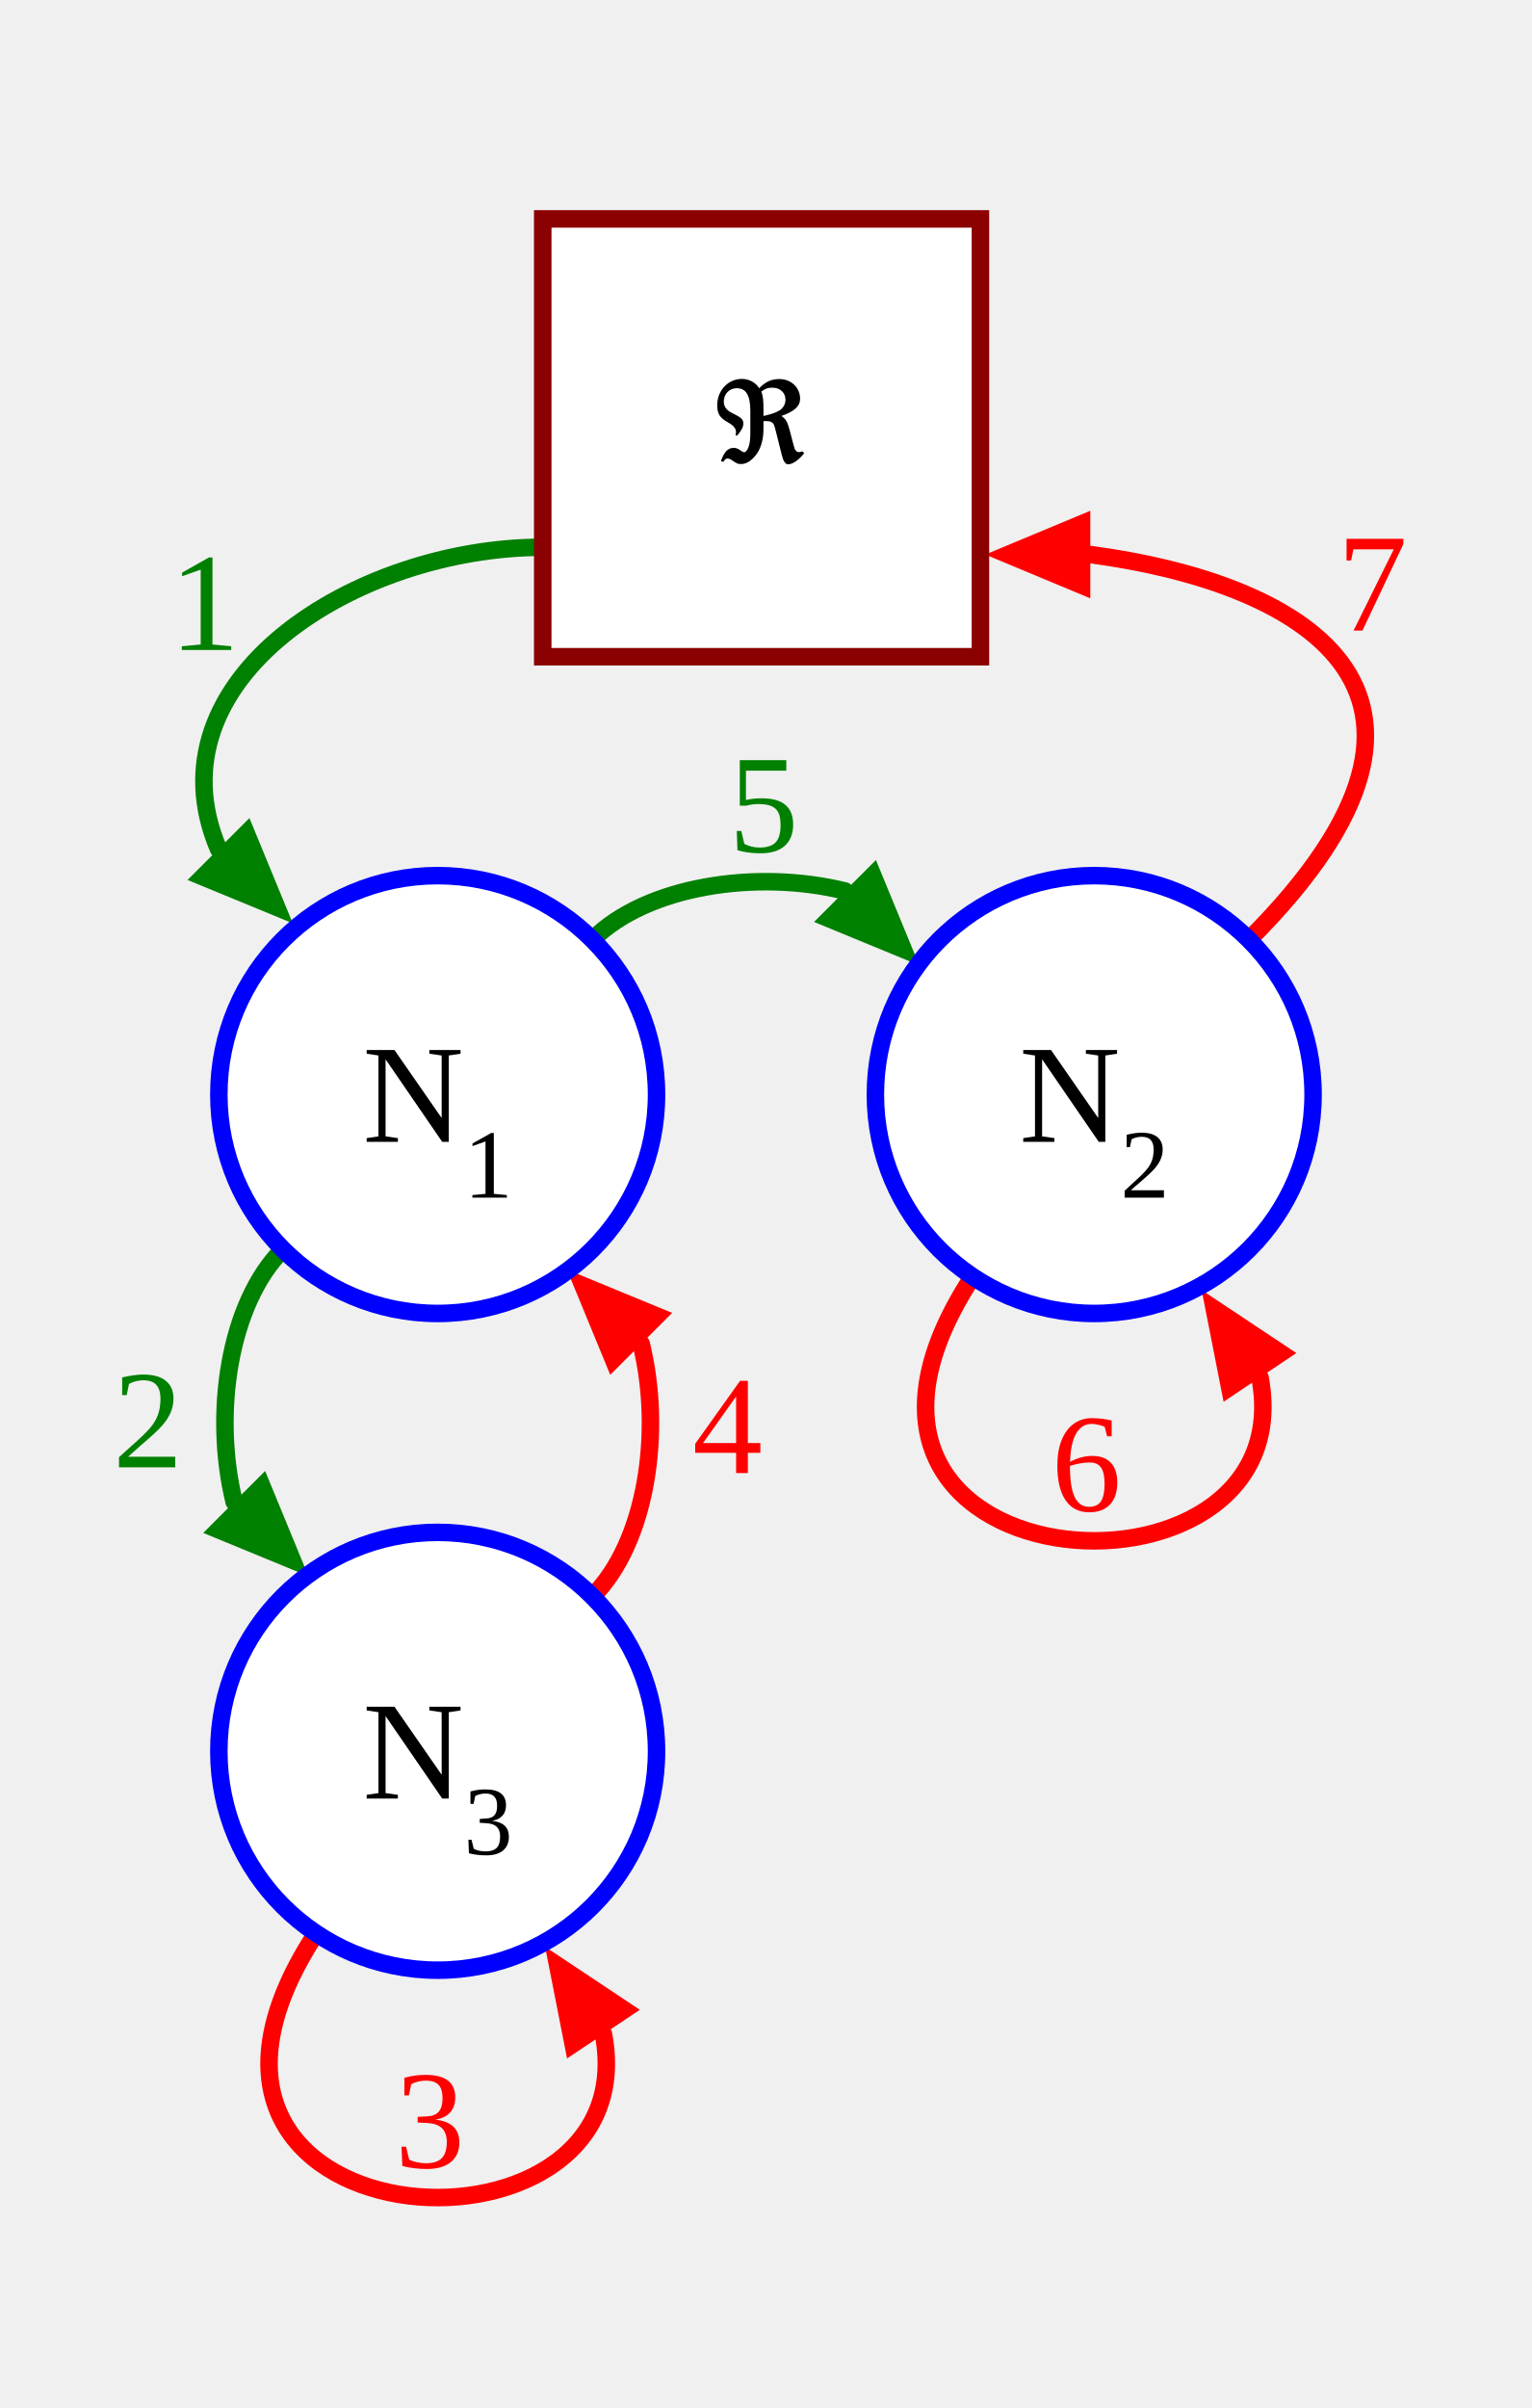
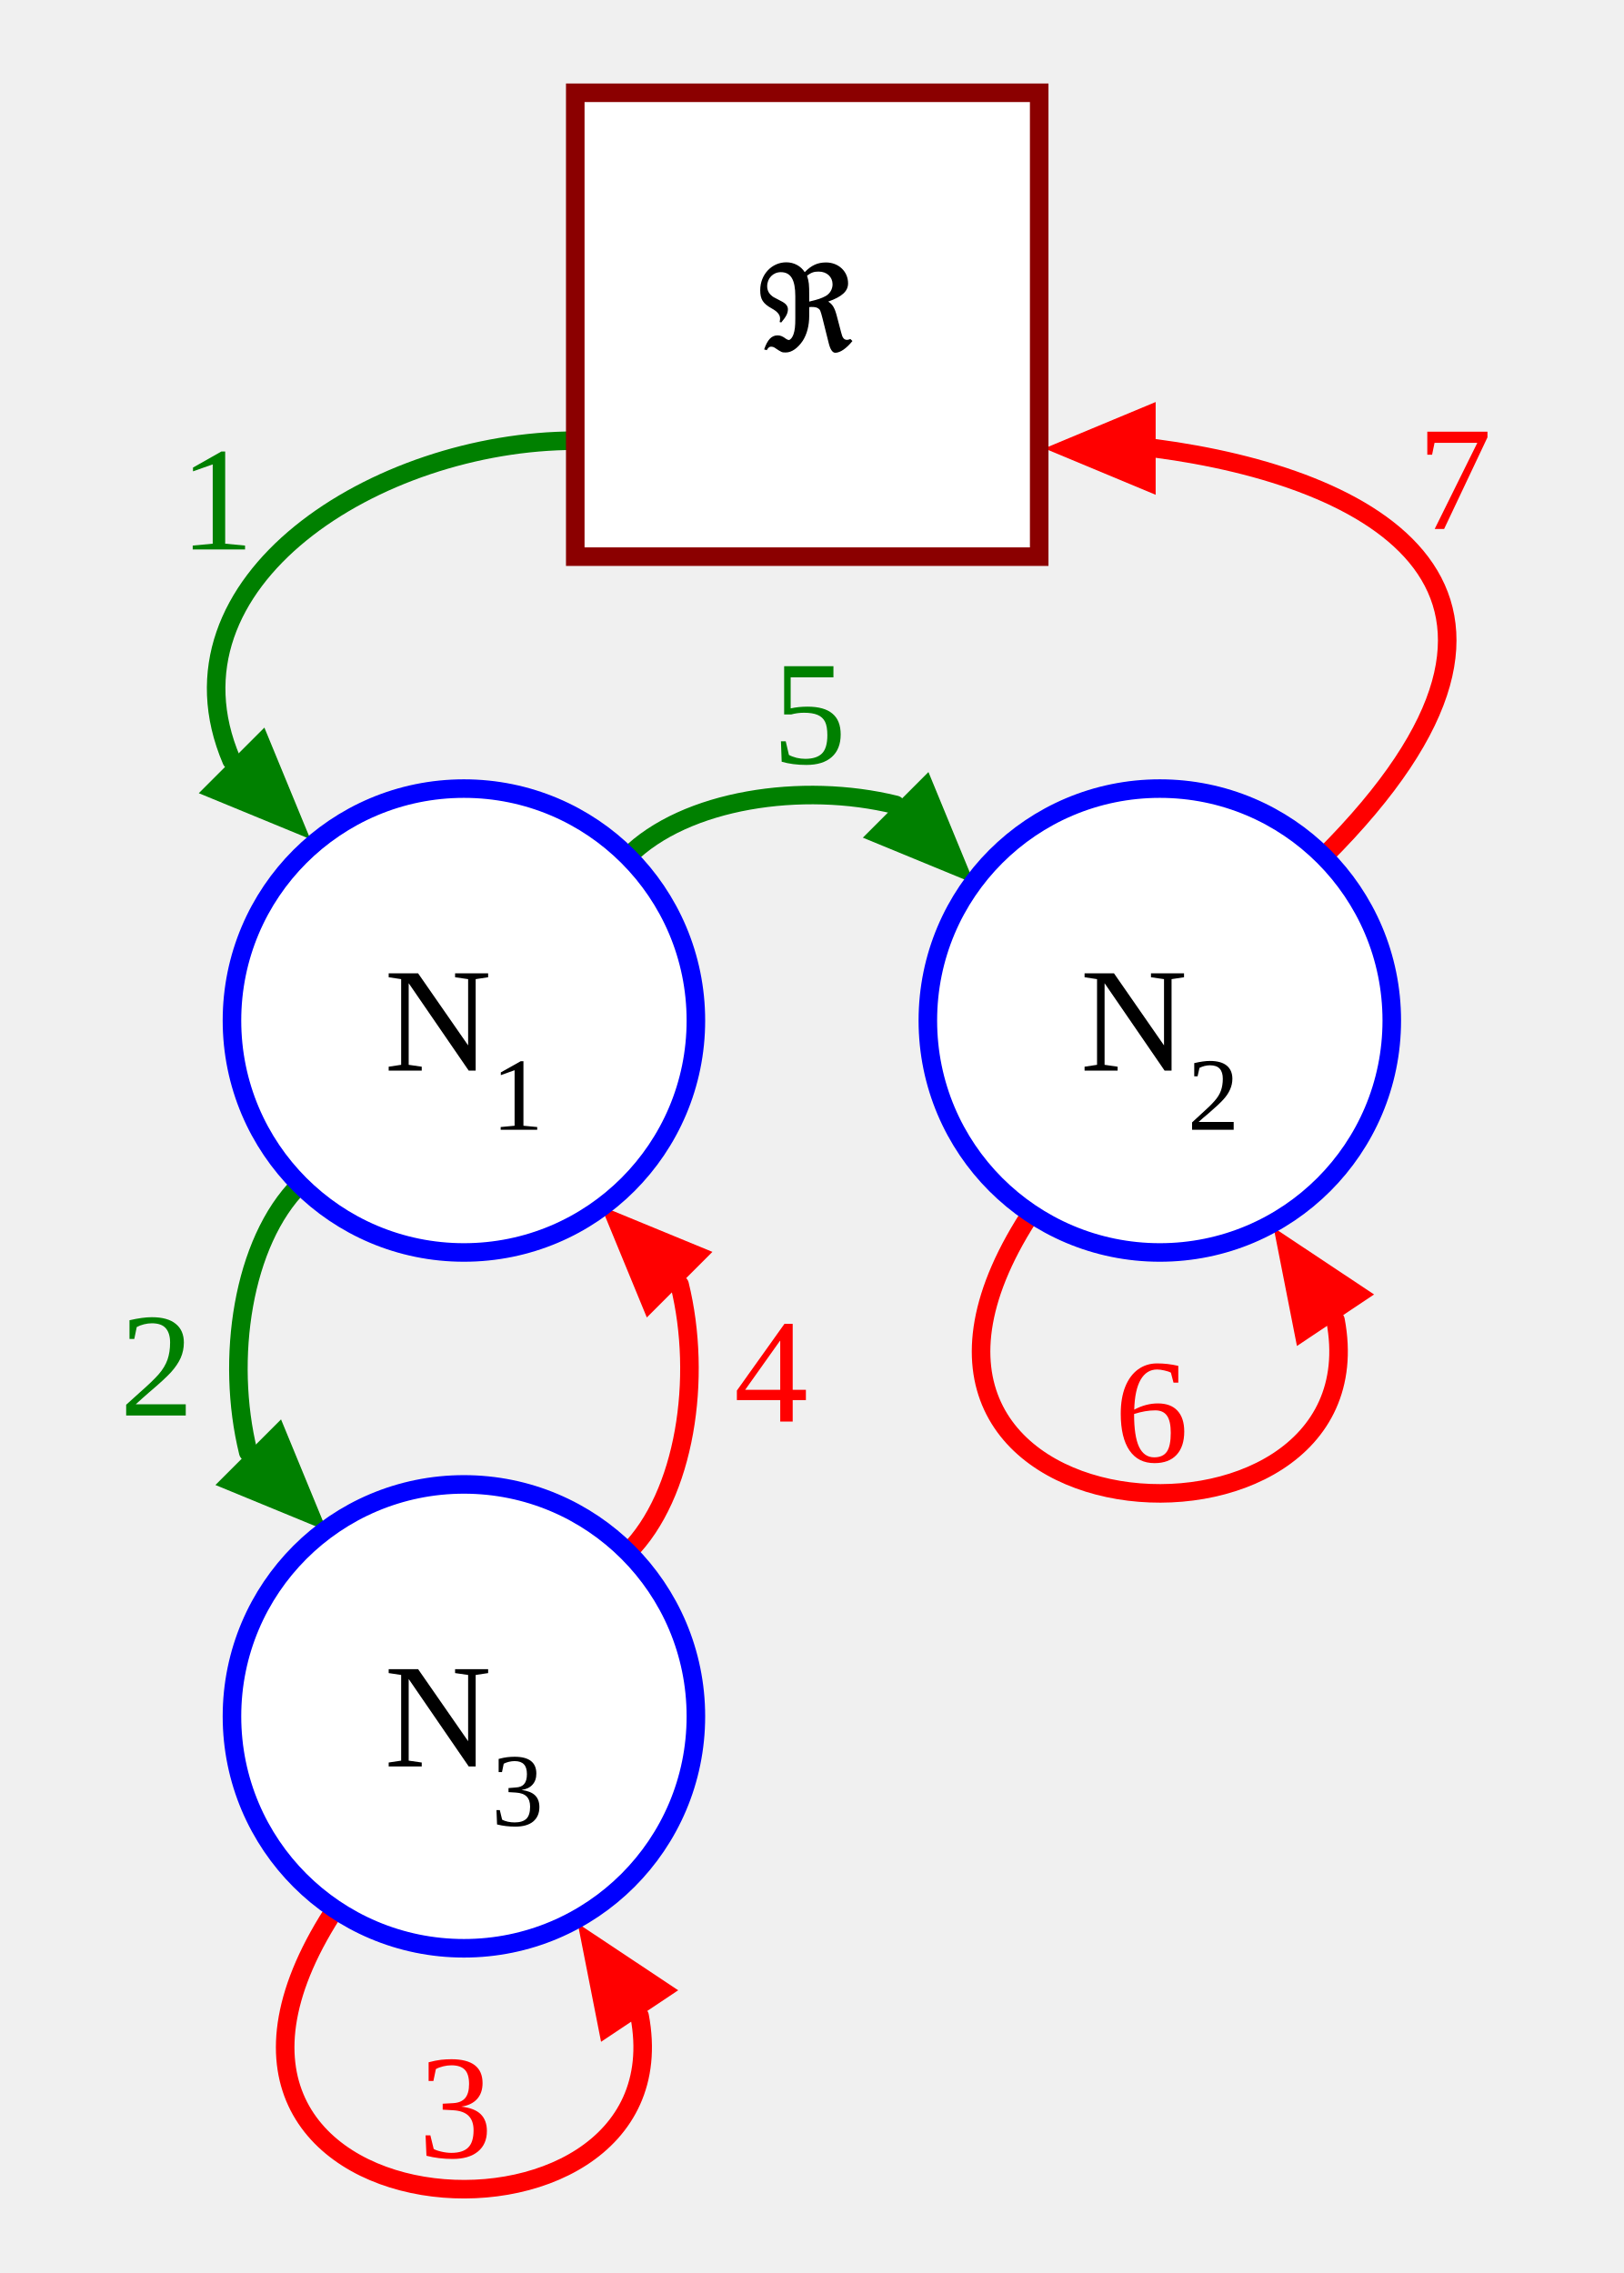
- <svg xmlns="http://www.w3.org/2000/svg" width="175" height="275">
-   <path d="M 62 62.5 C40.69 62.5 16.714 77.634 24.959 96.961" fill="none" stroke-dasharray="0" stroke-linecap="round" stroke-width="2" stroke="green" />
-   <polygon points="28.494 93.425, 33.444 105.446, 21.423 100.496" fill="green" stroke="none" />
-   <path d="M 32.322 142.678 C26.136 148.864 24.279 161.482 26.753 171.528" fill="none" stroke-dasharray="0" stroke-linecap="round" stroke-width="2" stroke="green" />
-   <polygon points="30.289 167.993, 35.238 180.013, 23.217 175.064" fill="green" stroke="none" />
-   <path d="M 36.378 220.387 C12.113 256.703 74.292 260.674 68.936 232.302" fill="none" stroke-dasharray="0" stroke-linecap="round" stroke-width="2" stroke="red" />
-   <polygon points="64.779 235.08, 62.269 222.325, 73.093 229.525" fill="red" stroke="none" />
-   <path d="M 67.678 182.322 C73.864 176.136 75.721 163.518 73.247 153.472" fill="none" stroke-dasharray="0" stroke-linecap="round" stroke-width="2" stroke="red" />
-   <polygon points="69.711 157.007, 64.762 144.987, 76.783 149.936" fill="red" stroke="none" />
-   <path d="M 67.678 107.322 C73.864 101.136 86.482 99.279 96.528 101.753" fill="none" stroke-dasharray="0" stroke-linecap="round" stroke-width="2" stroke="green" />
-   <polygon points="100.064 98.217, 105.013 110.238, 92.993 105.289" fill="green" stroke="none" />
-   <path d="M 111.378 145.387 C87.113 181.703 149.292 185.674 143.936 157.302" fill="none" stroke-dasharray="0" stroke-linecap="round" stroke-width="2" stroke="red" />
-   <polygon points="139.779 160.08, 137.269 147.325, 148.093 154.525" fill="red" stroke="none" />
-   <path d="M 142.678 107.322 C171.577 78.423 147.73 66.398 124.552 63.332" fill="none" stroke-dasharray="0" stroke-linecap="round" stroke-width="2" stroke="red" />
-   <polygon points="124.552 68.332, 112.552 63.332, 124.552 58.332" fill="red" stroke="none" />
-   <text font-size="16" text-anchor="middle" x="23.365" y="68.828" dominant-baseline="central" fill="green">
+ <svg xmlns="http://www.w3.org/2000/svg" width="175" height="245">
+   <path d="M 62 47.5 C40.69 47.5 16.714 62.634 24.959 81.961" fill="none" stroke-dasharray="0" stroke-linecap="round" stroke-width="2" stroke="green" />
+   <polygon points="28.494 78.425, 33.444 90.446, 21.423 85.496" fill="green" stroke="none" />
+   <path d="M 32.322 127.678 C26.136 133.864 24.279 146.482 26.753 156.528" fill="none" stroke-dasharray="0" stroke-linecap="round" stroke-width="2" stroke="green" />
+   <polygon points="30.289 152.993, 35.238 165.013, 23.217 160.064" fill="green" stroke="none" />
+   <path d="M 36.378 205.387 C12.113 241.703 74.292 245.674 68.936 217.302" fill="none" stroke-dasharray="0" stroke-linecap="round" stroke-width="2" stroke="red" />
+   <polygon points="64.779 220.08, 62.269 207.325, 73.093 214.525" fill="red" stroke="none" />
+   <path d="M 67.678 167.322 C73.864 161.136 75.721 148.518 73.247 138.472" fill="none" stroke-dasharray="0" stroke-linecap="round" stroke-width="2" stroke="red" />
+   <polygon points="69.711 142.007, 64.762 129.987, 76.783 134.936" fill="red" stroke="none" />
+   <path d="M 67.678 92.322 C73.864 86.136 86.482 84.279 96.528 86.753" fill="none" stroke-dasharray="0" stroke-linecap="round" stroke-width="2" stroke="green" />
+   <polygon points="100.064 83.217, 105.013 95.238, 92.993 90.289" fill="green" stroke="none" />
+   <path d="M 111.378 130.387 C87.113 166.703 149.292 170.674 143.936 142.302" fill="none" stroke-dasharray="0" stroke-linecap="round" stroke-width="2" stroke="red" />
+   <polygon points="139.779 145.08, 137.269 132.325, 148.093 139.525" fill="red" stroke="none" />
+   <path d="M 142.678 92.322 C171.577 63.423 147.73 51.398 124.552 48.332" fill="none" stroke-dasharray="0" stroke-linecap="round" stroke-width="2" stroke="red" />
+   <polygon points="124.552 53.332, 112.552 48.332, 124.552 43.332" fill="red" stroke="none" />
+   <text font-size="16" text-anchor="middle" x="23.365" y="53.828" dominant-baseline="central" fill="green">
1<tspan dy="8" font-size=".7em" />
  </text>
-   <text font-size="16" text-anchor="middle" x="16.894" y="162.173" dominant-baseline="central" fill="green">
+   <text font-size="16" text-anchor="middle" x="16.894" y="147.173" dominant-baseline="central" fill="green">
2<tspan dy="8" font-size=".7em" />
  </text>
-   <text font-size="16" text-anchor="middle" x="49.1" y="242.153" dominant-baseline="central" fill="red">
+   <text font-size="16" text-anchor="middle" x="49.1" y="227.153" dominant-baseline="central" fill="red">
3<tspan dy="8" font-size=".7em" />
  </text>
-   <text font-size="16" text-anchor="middle" x="83.106" y="162.827" dominant-baseline="central" fill="red">
+   <text font-size="16" text-anchor="middle" x="83.106" y="147.827" dominant-baseline="central" fill="red">
4<tspan dy="8" font-size=".7em" />
  </text>
-   <text font-size="16" text-anchor="middle" x="87.232" y="91.894" dominant-baseline="central" fill="green">
+   <text font-size="16" text-anchor="middle" x="87.232" y="76.894" dominant-baseline="central" fill="green">
5<tspan dy="8" font-size=".7em" />
  </text>
-   <text font-size="16" text-anchor="middle" x="124.1" y="167.153" dominant-baseline="central" fill="red">
+   <text font-size="16" text-anchor="middle" x="124.1" y="152.153" dominant-baseline="central" fill="red">
6<tspan dy="8" font-size=".7em" />
  </text>
-   <text font-size="16" text-anchor="middle" x="156.767" y="66.619" dominant-baseline="central" fill="red">
+   <text font-size="16" text-anchor="middle" x="156.767" y="51.619" dominant-baseline="central" fill="red">
7<tspan dy="8" font-size=".7em" />
  </text>
-   <rect x="62" y="25" fill="white" width="50" height="50" stroke="darkred" stroke-width="2" />
-   <circle cx="50" r="25" stroke="blue" stroke-width="2" cy="125" fill="white" stroke-dasharray="0" />
-   <circle cx="50" r="25" stroke="blue" stroke-width="2" cy="200" fill="white" stroke-dasharray="0" />
-   <circle cx="125" r="25" stroke="blue" stroke-width="2" cy="125" fill="white" stroke-dasharray="0" />
-   <text font-size="16" text-anchor="middle" x="87" y="50" dominant-baseline="central" fill="black">
+   <rect x="62" y="10" fill="white" width="50" height="50" stroke="darkred" stroke-width="2" />
+   <circle cx="50" r="25" stroke="blue" stroke-width="2" cy="110" fill="white" stroke-dasharray="0" />
+   <circle cx="50" r="25" stroke="blue" stroke-width="2" cy="185" fill="white" stroke-dasharray="0" />
+   <circle cx="125" r="25" stroke="blue" stroke-width="2" cy="110" fill="white" stroke-dasharray="0" />
+   <text font-size="16" text-anchor="middle" x="87" y="35" dominant-baseline="central" fill="black">
ℜ<tspan dy="8" font-size=".7em" />
  </text>
-   <text font-size="16" text-anchor="middle" x="50" y="125" dominant-baseline="central" fill="black">
+   <text font-size="16" text-anchor="middle" x="50" y="110" dominant-baseline="central" fill="black">
N<tspan dy="8" font-size=".7em">1</tspan>
  </text>
-   <text font-size="16" text-anchor="middle" x="50" y="200" dominant-baseline="central" fill="black">
+   <text font-size="16" text-anchor="middle" x="50" y="185" dominant-baseline="central" fill="black">
N<tspan dy="8" font-size=".7em">3</tspan>
  </text>
-   <text font-size="16" text-anchor="middle" x="125" y="125" dominant-baseline="central" fill="black">
+   <text font-size="16" text-anchor="middle" x="125" y="110" dominant-baseline="central" fill="black">
N<tspan dy="8" font-size=".7em">2</tspan>
  </text>
</svg>
